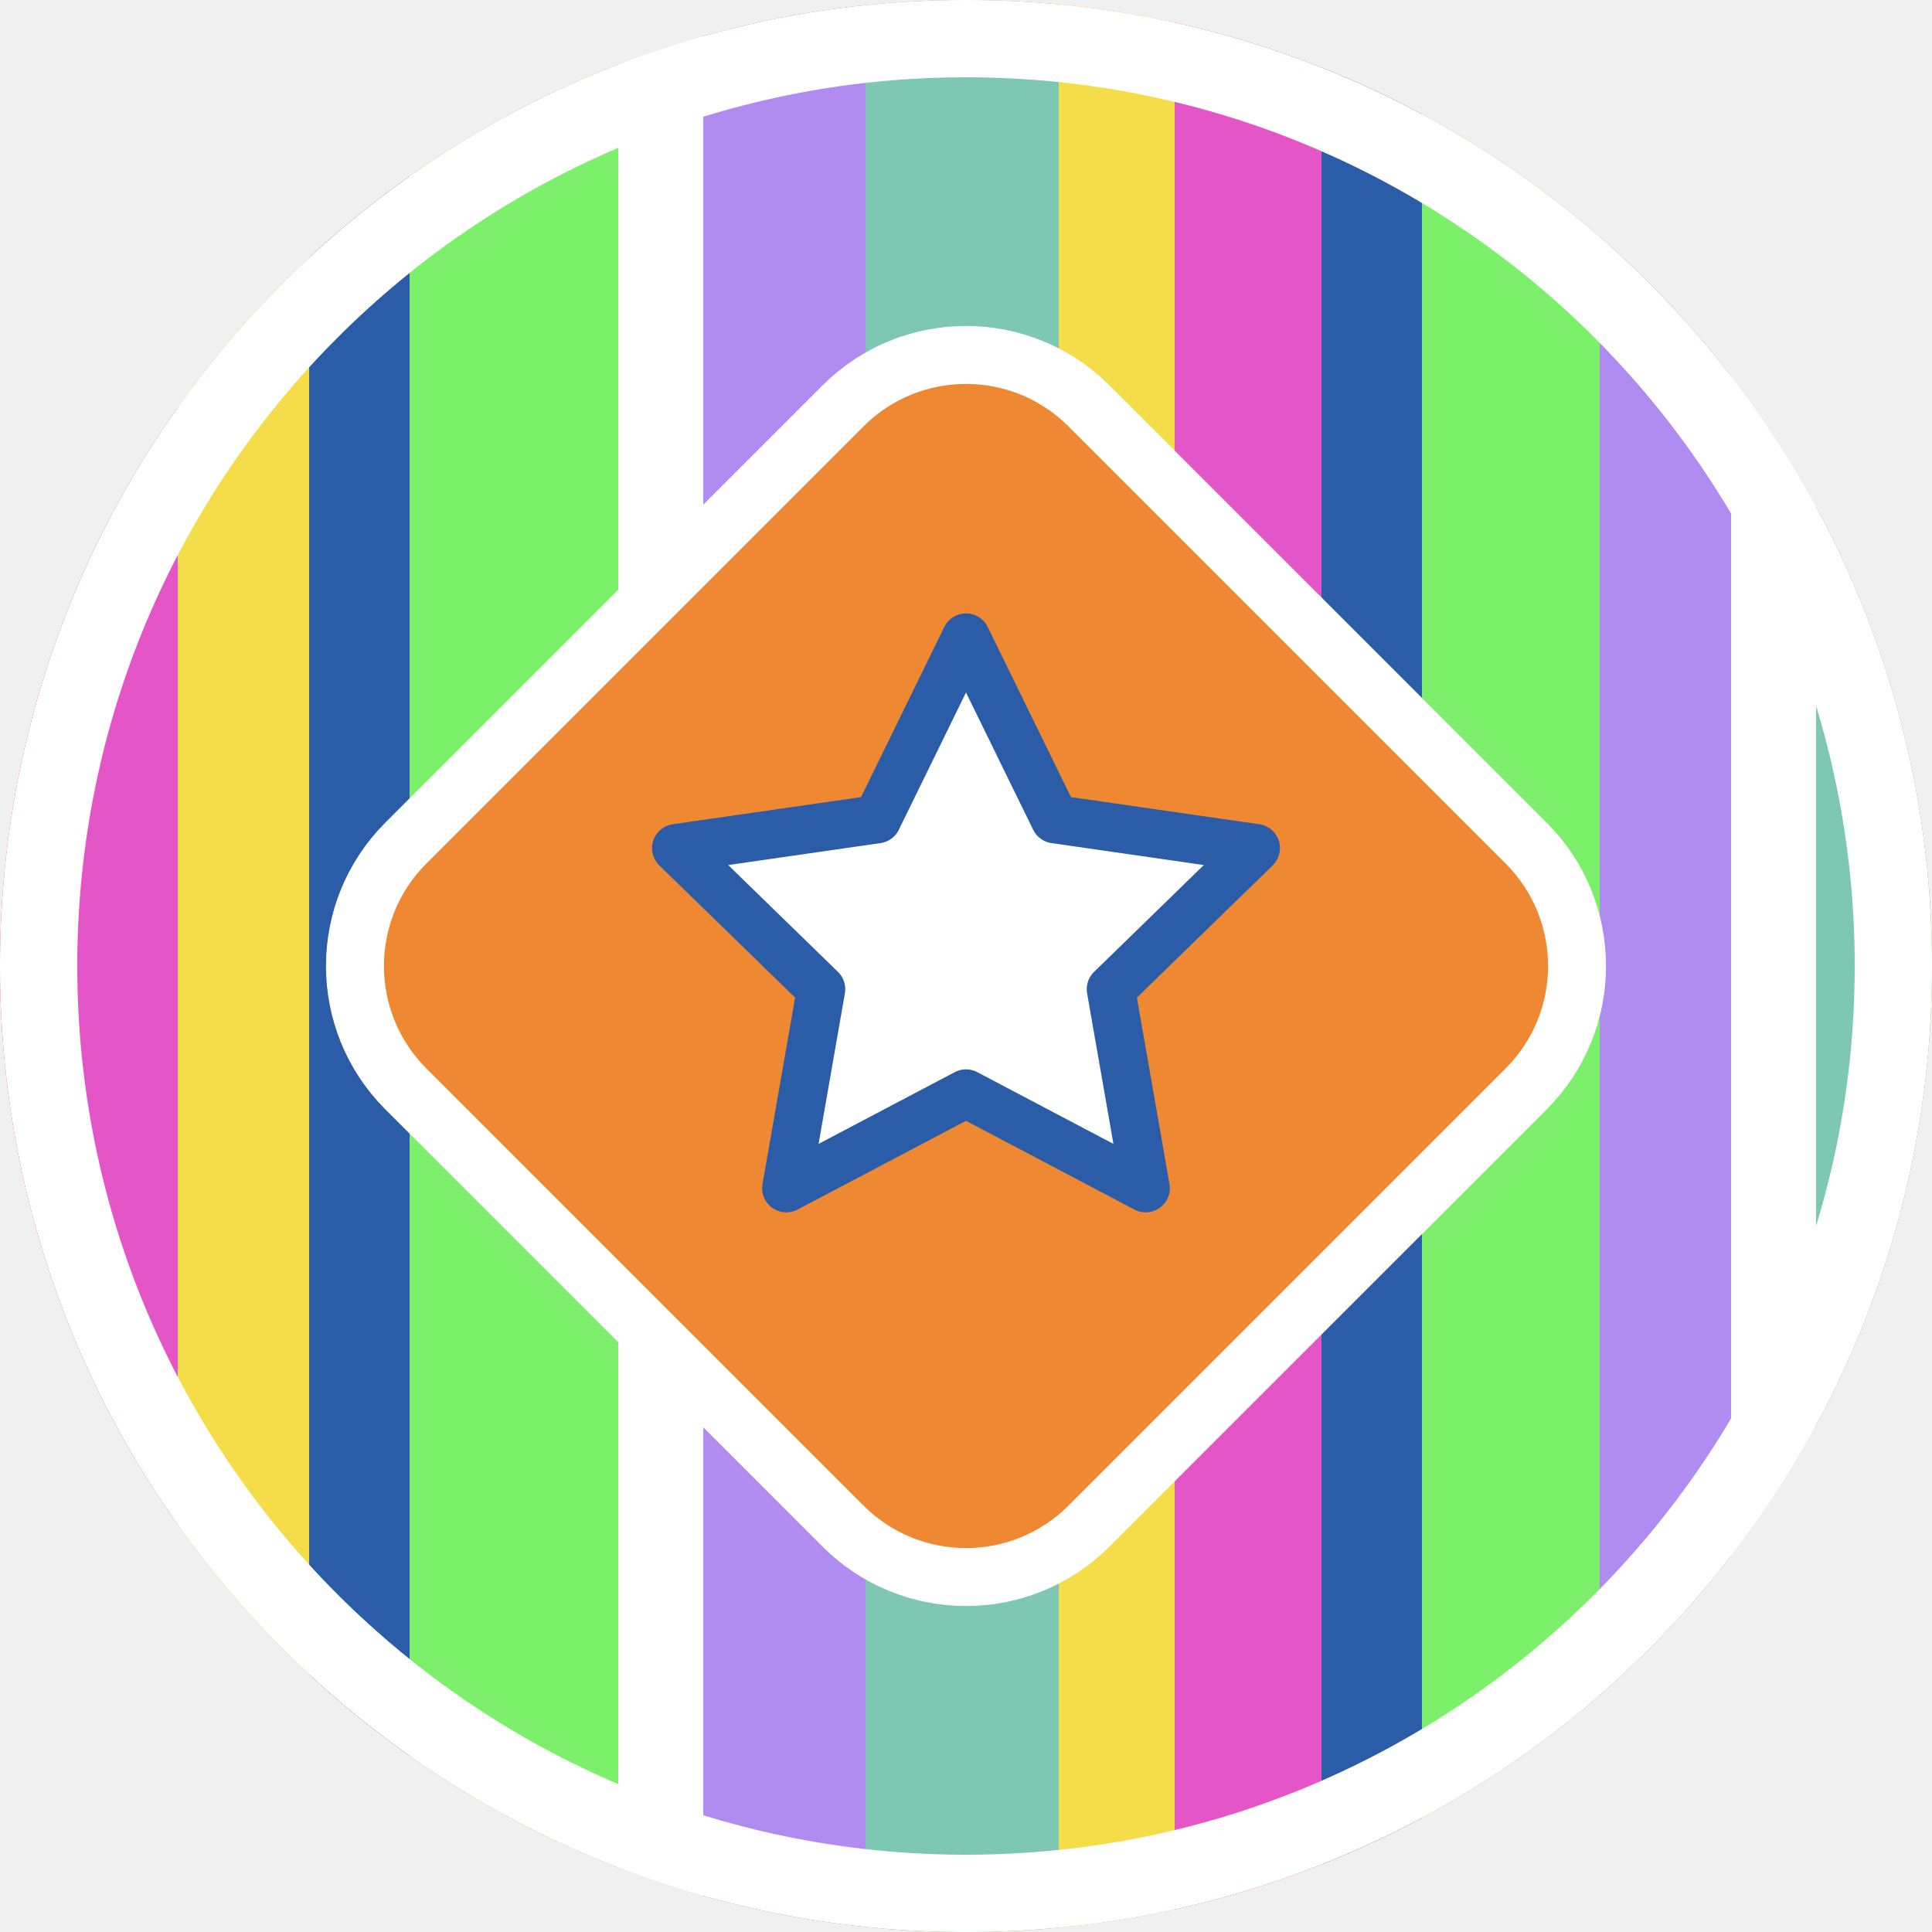
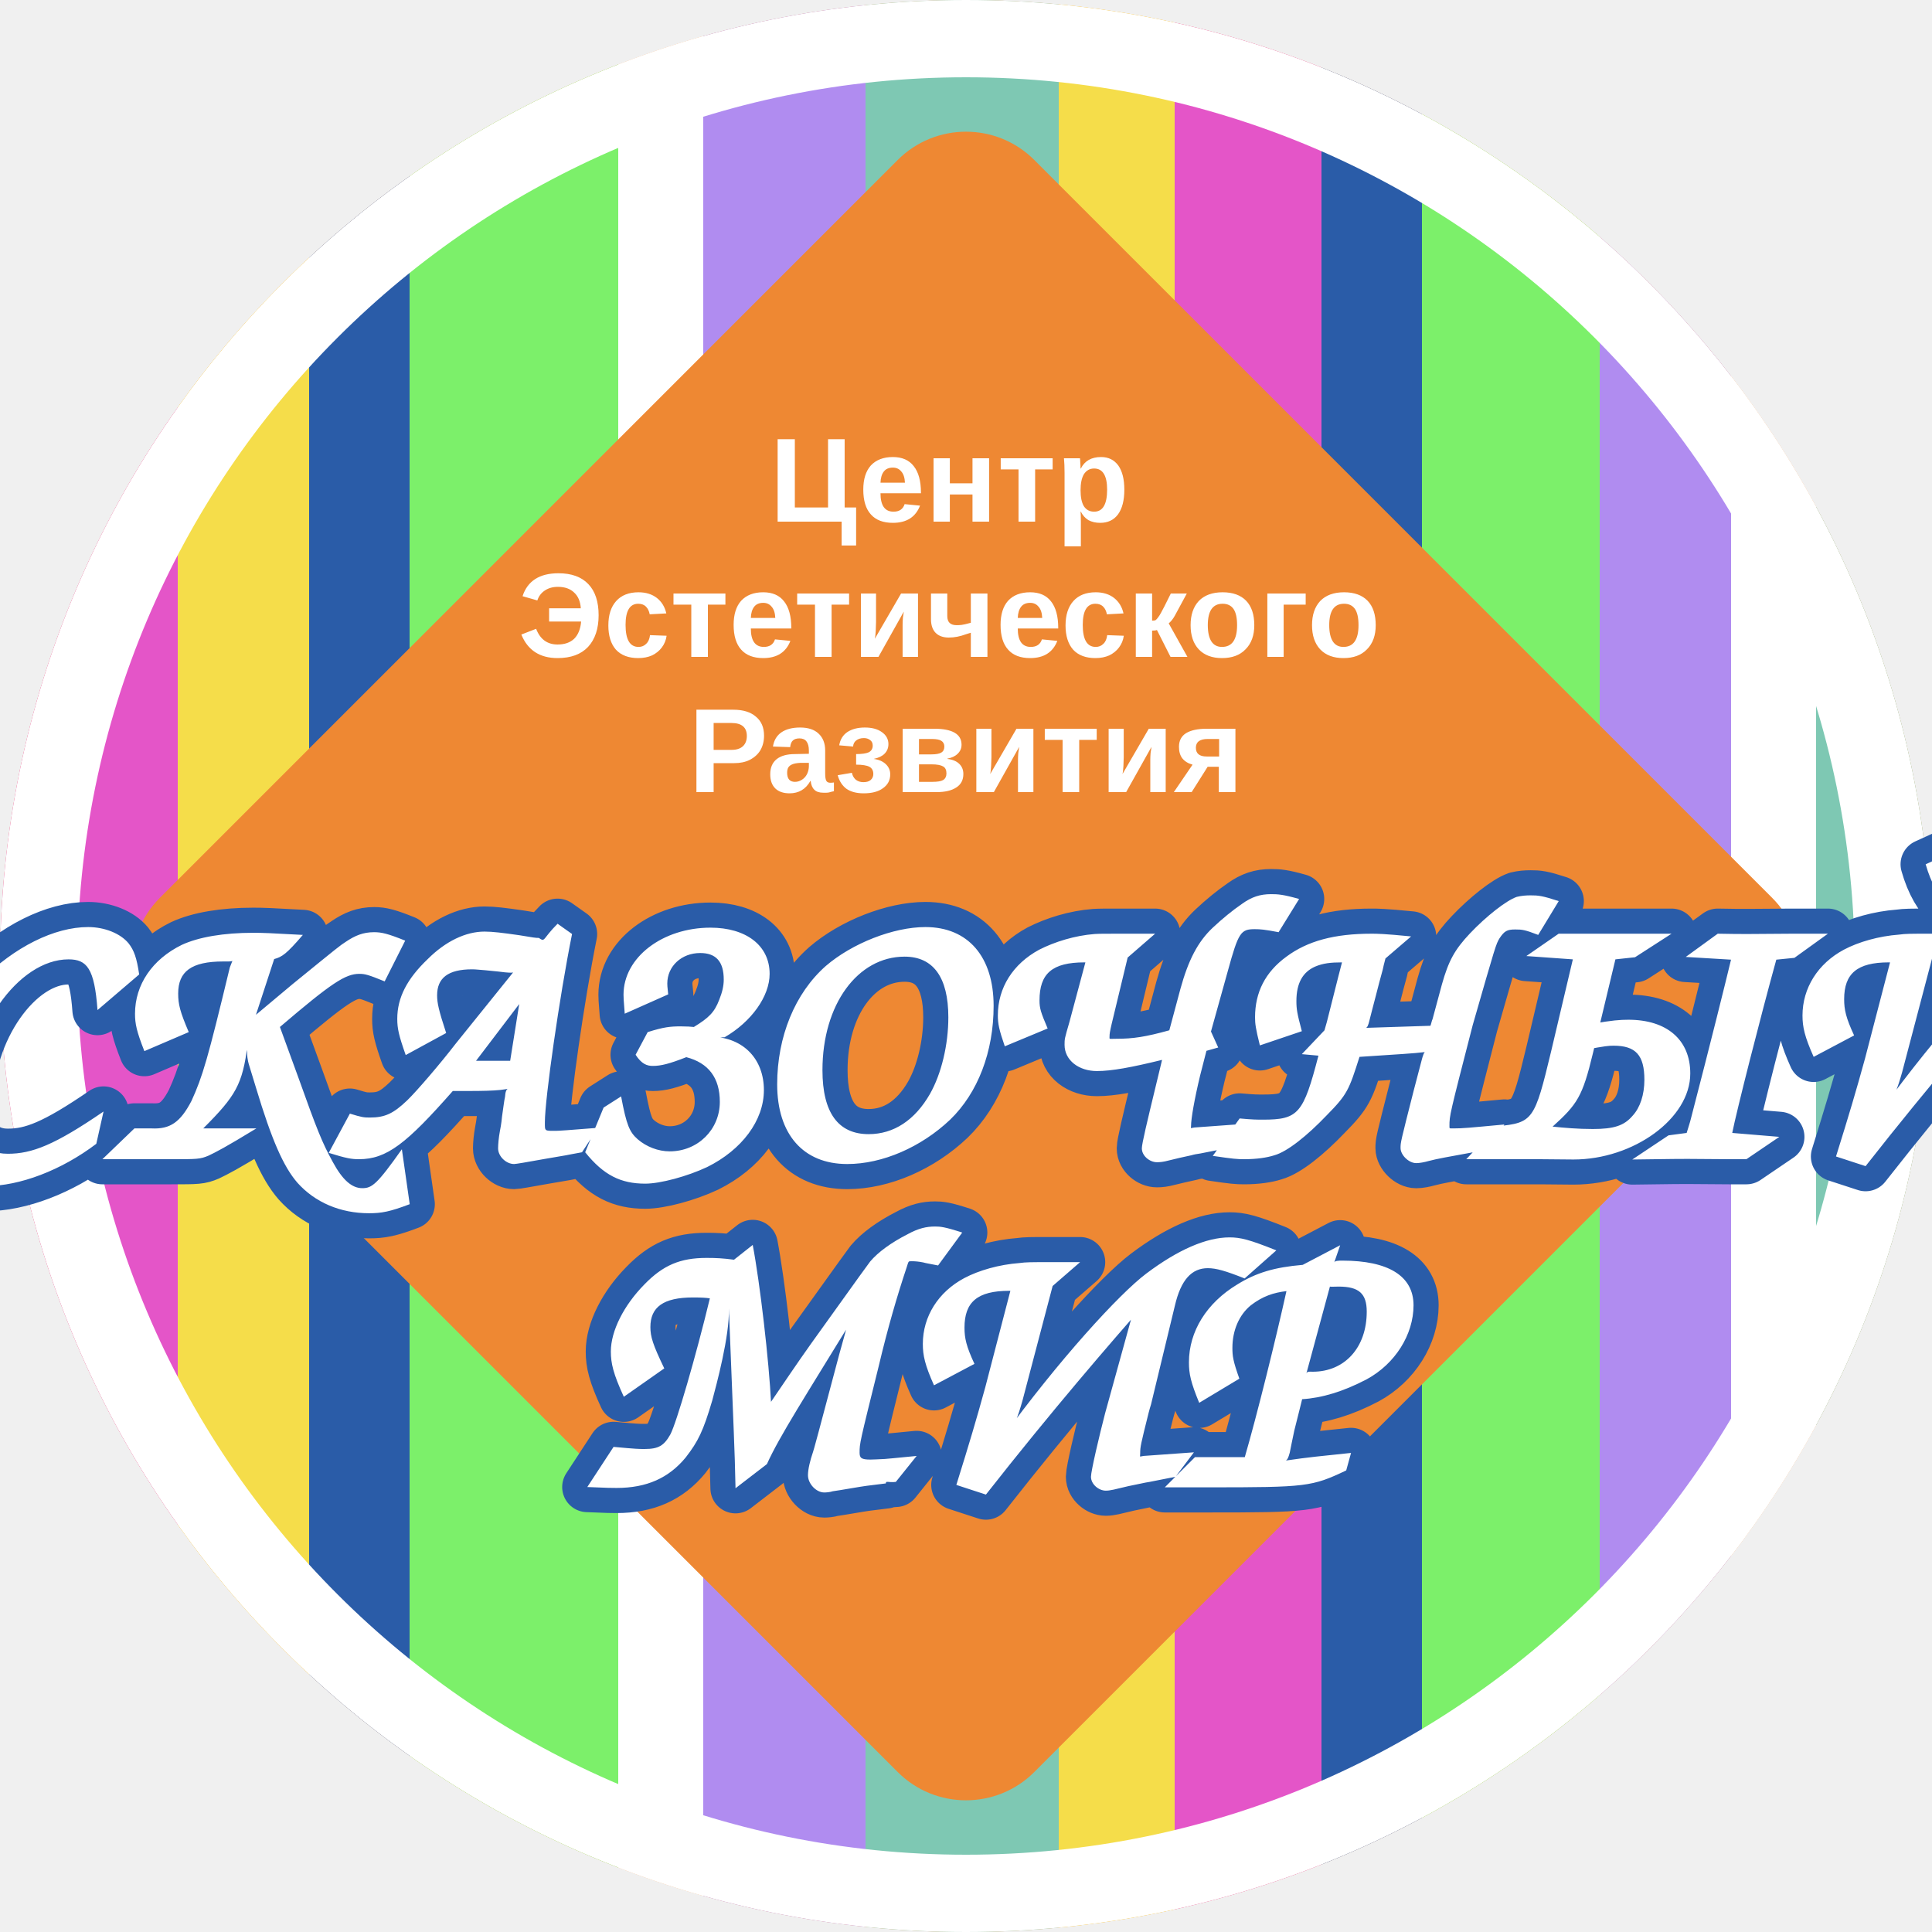
<svg xmlns="http://www.w3.org/2000/svg" width="100" height="100" class="icon" viewBox="0 0 100 100">
  <defs>
    <clipPath id="sm-round-1">
      <circle cx="50" cy="50" r="50" />
    </clipPath>
  </defs>
  <g clip-path="url(#sm-round-1)">
    <rect width="100" height="100" fill="#EE8833" />
    <rect x="0.0" y="0" width="9.2" height="100" fill="#E455C8" />
    <rect x="9.2" y="0" width="6.8" height="100" fill="#F5DD4A" />
    <rect x="16.0" y="0" width="5.2" height="100" fill="#2A5CA8" />
    <rect x="21.2" y="0" width="10.8" height="100" fill="#7CF06A" />
    <rect x="32.0" y="0" width="4.4" height="100" fill="#FFFFFF" />
    <rect x="36.4" y="0" width="8.4" height="100" fill="#B08CF0" />
    <rect x="44.8" y="0" width="10.0" height="100" fill="#7EC8B3" />
    <rect x="54.8" y="0" width="6.0" height="100" fill="#F5DD4A" />
    <rect x="60.8" y="0" width="7.6" height="100" fill="#E455C8" />
    <rect x="68.4" y="0" width="5.2" height="100" fill="#2A5CA8" />
    <rect x="73.6" y="0" width="9.2" height="100" fill="#7CF06A" />
    <rect x="82.8" y="0" width="6.8" height="100" fill="#B08CF0" />
    <rect x="89.6" y="0" width="4.4" height="100" fill="#FFFFFF" />
    <rect x="94.0" y="0" width="8.4" height="100" fill="#7EC8B3" />
  </g>
  <circle cx="50" cy="50" r="48" fill="none" stroke="#fff" stroke-width="4" />
-   <rect x="25" y="25" width="50" height="50" rx="9" transform="rotate(45 50 50)" fill="#EE8833" stroke="#fff" stroke-width="3" />
-   <path d="M50 33l4.6 9.4 10.4 1.5-7.5 7.3 1.8 10.3L50 56.6l-9.3 4.9 1.8-10.3-7.5-7.3 10.4-1.5z" fill="#fff" stroke="#2A5CA8" stroke-width="2.5" stroke-linejoin="round" />
+   <rect x="18" y="18" width="64" height="64" rx="5" transform="rotate(45 50 50)" fill="#EE8833" />
+   <text text-anchor="middle" fill="#fff" font-family="Nunito, Arial, sans-serif" font-weight="800" font-size="6.2">
+     <tspan x="50" y="27">Центр</tspan>
+     <tspan x="50" y="34">Эстетического</tspan>
+     <tspan x="50" y="41">Развития</tspan>
+   </text>
+   <text x="50" y="60" text-anchor="middle" fill="#fff" stroke="#2A5CA8" stroke-width="2.6" stroke-linejoin="round" paint-order="stroke" font-family="Caveat, cursive" font-weight="700" font-size="19" textLength="82" lengthAdjust="spacingAndGlyphs">СКАЗОЧНЫЙ</text>
+   <text x="50" y="77" text-anchor="middle" fill="#fff" stroke="#2A5CA8" stroke-width="2.6" stroke-linejoin="round" paint-order="stroke" font-family="Caveat, cursive" font-weight="700" font-size="19">МИР</text>
</svg>
